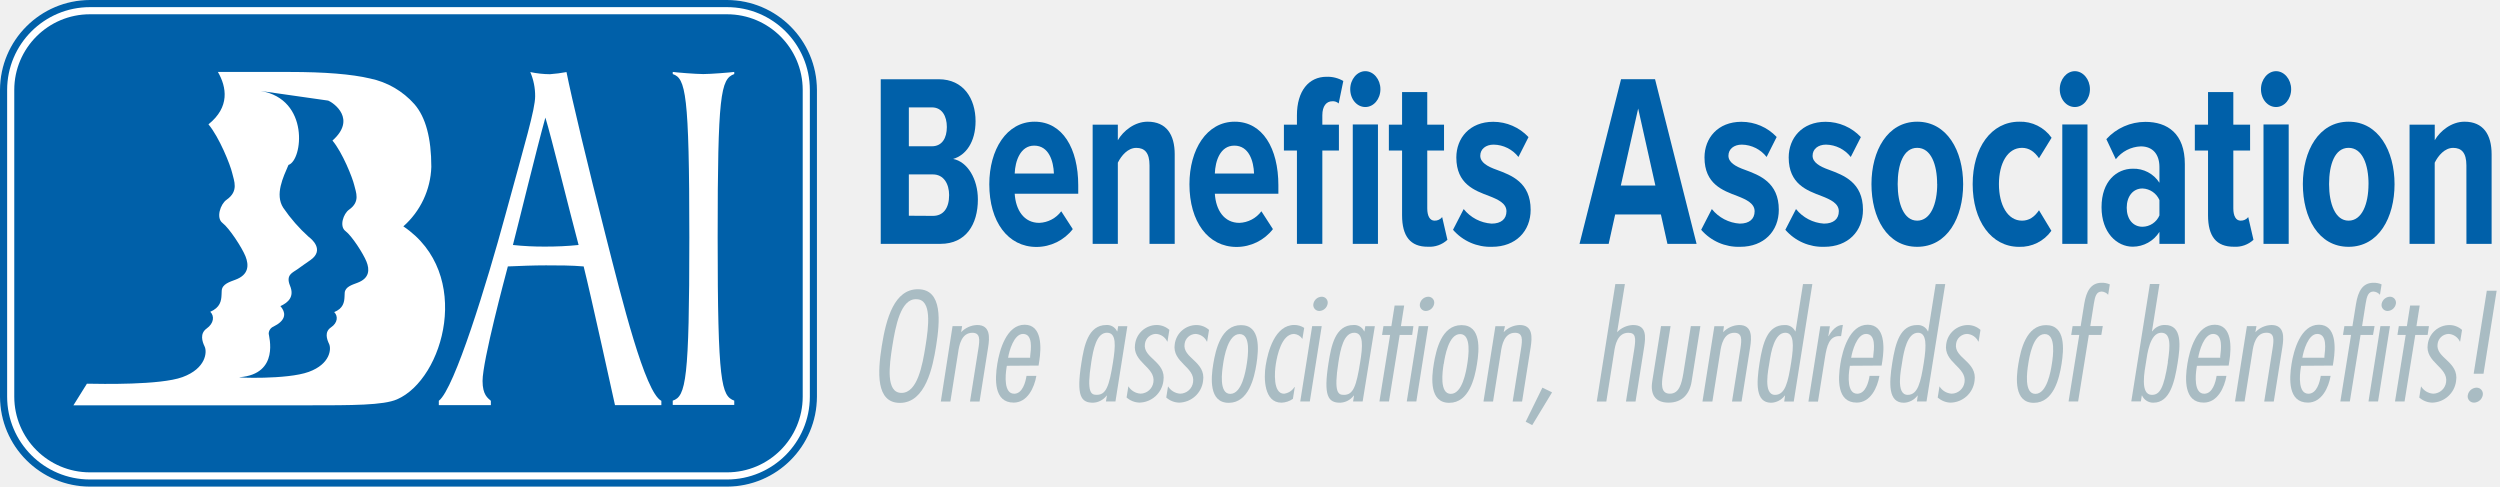
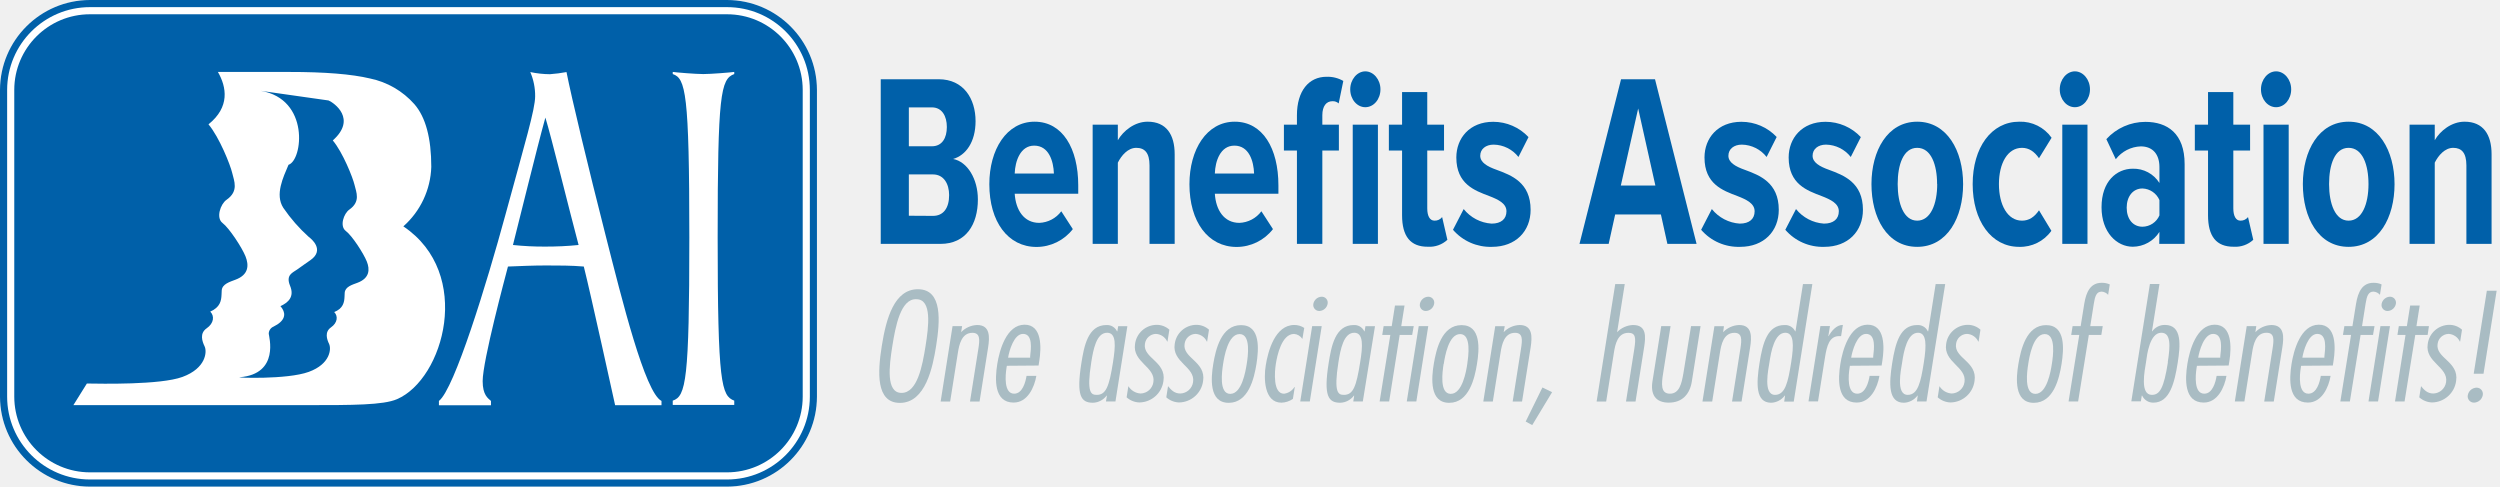
<svg xmlns="http://www.w3.org/2000/svg" viewBox="0 0 700.75 136.38">
-   <rect x="2" y="2" width="225" height="132.38" rx="23.2" ry="23.2" fill="#0060a9" />
-   <path d="M203.79,4A21.22,21.22,0,0,1,225,25.2v86a21.22,21.22,0,0,1-21.2,21.2H25.2A21.22,21.22,0,0,1,4,111.18v-86A21.22,21.22,0,0,1,25.2,4H203.79m0-4H25.2A25.27,25.27,0,0,0,0,25.2v86a25.27,25.27,0,0,0,25.2,25.2H203.79a25.27,25.27,0,0,0,25.2-25.2v-86A25.27,25.27,0,0,0,203.79,0Z" fill="#fff" />
-   <path d="M203.79,2A23.23,23.23,0,0,1,227,25.2v86a23.23,23.23,0,0,1-23.2,23.2H25.2A23.23,23.23,0,0,1,2,111.18v-86A23.23,23.23,0,0,1,25.2,2H203.79m0-2H25.2A25.27,25.27,0,0,0,0,25.2v86a25.27,25.27,0,0,0,25.2,25.2H203.79a25.27,25.27,0,0,0,25.2-25.2v-86A25.27,25.27,0,0,0,203.79,0Z" fill="#0060a9" />
-   <path d="M205.81,20.76v-.6c-1,.15-6.56.6-8.67.6s-7.61-.45-8.57-.6v.6c3.6,1.2,4.65,5.25,4.65,45.77,0,39.92-.95,44.57-4.65,45.77v1.21h17.24V112.3c-3.6-1.35-4.65-4.8-4.65-45.77C201.16,26.61,202,22.11,205.81,20.76Z" fill="#fff" />
-   <path d="M169.79,66.12c-4.87-19.06-9.62-38.87-11-45.92a41.27,41.27,0,0,1-4.65.6,27.6,27.6,0,0,1-5.5-.6A16.84,16.84,0,0,1,150,27c0,3.6-2.75,12.75-8.36,33.31C136.48,79.33,127.38,109,123,112.34v1.21h14.59v-1.21c-.84-.75-2.33-1.65-2.33-5.55,0-5.7,6.35-29.26,7.09-32.11,3.6-.15,7.09-.3,10.68-.3s7.09,0,10.57.3c1.9,7.5,8.78,38.87,8.78,38.87h13v-1.2C180.79,110.09,174.34,84,169.79,66.12Zm-16.92,3a80.48,80.48,0,0,1-9.1-.45c1.38-5.25,6.66-27,9.1-35.71,1.59,5.1,6.66,25.81,9.31,35.71C159,69,155.94,69.12,152.87,69.12Z" fill="#fff" />
-   <path d="M113.06,63.45a23.25,23.25,0,0,0,7.84-16.65q0-12.13-4.73-17.59A22.76,22.76,0,0,0,103.73,22Q96,20.17,81.08,20.17h-20c2.45,4.25,3.4,9.83-2.65,14.68,3.06,3.66,6.14,11.4,6.65,13.63S67,53.56,63.5,56c-1.74,1.22-3,5.09-1.12,6.51s5.47,6.92,6.44,9.36S69.77,77,66,78.4c-1.61.61-3.72,1.22-3.85,3.05-.11,1.47.15,3.47-1.57,4.94a6,6,0,0,1-1.64,1c1.23,1.22,1,3.25-1,4.68s-1.26,3.66-.57,5.09.45,6.11-6.24,8.55c-6.2,2.26-22.79,1.91-26.77,1.84l-3.78,6.06h65.5c12.7,0,21.37,0,25.2-1.67C124.4,106.28,132.76,76.68,113.06,63.45ZM100.15,79.28c-1.47.56-3.4,1.12-3.53,2.79-.1,1.35.13,3.18-1.44,4.53a5.52,5.52,0,0,1-1.5.88c1.12,1.12,1,3-.9,4.28s-1.16,3.35-.53,4.66.41,5.59-5.71,7.82-20.88,1.61-19.35,1.49c11.3-.91,8.15-11.55,8.13-12.18a2.18,2.18,0,0,1,1.32-2c3.29-1.62,3.46-3.47,2.51-5a4.86,4.86,0,0,0-.56-.74c2.17-1,4-2.61,2.71-5.71s.78-3.68,2-4.58,2.84-2,3.73-2.63c4.07-2.86.19-6-.46-6.46a45.4,45.4,0,0,1-7.18-8.2c-2.39-3.73,0-8.57,1.47-12,4-1.29,6-18.43-7.78-20.73L92,28.2c1.56.65,8,5.16,1.19,11.2,2.81,3.35,5.62,10.43,6.1,12.48s1.75,4.65-1.45,6.89c-1.59,1.12-2.79,4.66-1,6s5,6.34,5.89,8.57S103.62,78,100.15,79.28Z" fill="#fff" />
-   <path d="M246.87,22.21H263.1c7,0,10.35,5.47,10.35,11.76,0,5.81-2.71,9.55-6.29,10.58,4,.76,6.94,5.6,6.94,11.35,0,7-3.35,12.45-10.47,12.45H246.87ZM261.22,41c2.82,0,4.18-2.28,4.18-5.4S264,30.1,261.22,30.1h-6.47V41Zm.29,19.51c2.94,0,4.53-2.21,4.53-5.81,0-3.18-1.53-5.81-4.53-5.81h-6.76V60.47Z" fill="#0060a9" />
-   <path d="M290,34.11c7.82,0,12.23,7.47,12.23,17.85v2.35H284.42c.29,4.57,2.59,8.16,6.88,8.16a8.07,8.07,0,0,0,6.17-3.25l3.23,5a12.91,12.91,0,0,1-10.17,5c-8,0-13.23-7.06-13.23-17.57C277.31,41.93,282.13,34.11,290,34.11Zm-5.59,14.53h11c-.12-3.46-1.41-7.82-5.53-7.82C286,40.82,284.54,45.18,284.42,48.64Z" fill="#0060a9" />
-   <path d="M322.21,46.36c0-3.53-1.35-4.91-3.71-4.91s-4.17,2.14-5.17,4.15V68.36h-7.06V34.94h7.06V39.3c1.53-2.63,4.71-5.19,8.35-5.19,5.23,0,7.59,3.6,7.59,9.13V68.36h-7.06Z" fill="#0060a9" />
-   <path d="M346.1,34.11c7.82,0,12.23,7.47,12.23,17.85v2.35H340.52c.29,4.57,2.59,8.16,6.88,8.16a8.07,8.07,0,0,0,6.17-3.25l3.23,5a12.91,12.91,0,0,1-10.17,5c-8,0-13.23-7.06-13.23-17.57C333.4,41.93,338.22,34.11,346.1,34.11Zm-5.59,14.53h11c-.12-3.46-1.41-7.82-5.53-7.82C342,40.82,340.63,45.18,340.52,48.64Z" fill="#0060a9" />
-   <path d="M363.53,42.2h-3.65V34.94h3.65V32.31c0-6.85,3.35-10.79,8.29-10.79a8.74,8.74,0,0,1,4.71,1.18L375.23,29a2.37,2.37,0,0,0-1.76-.62c-1.71,0-2.82,1.38-2.82,3.94v2.63h4.65V42.2h-4.65V68.36h-7.12ZM378.47,25c0-2.77,1.94-5.05,4.23-5.05s4.23,2.28,4.23,5.05-1.88,5-4.23,5S378.47,27.81,378.47,25Zm.71,9.89h7.06V68.36h-7.06Z" fill="#0060a9" />
-   <path d="M393,60.33V42.2h-3.7V34.94H393V25.81h7.06v9.13h4.7V42.2h-4.7V58.39c0,2.14.71,3.46,2.06,3.46a2.62,2.62,0,0,0,2.12-1l1.47,6.37a7.39,7.39,0,0,1-5.47,1.94C395.32,69.19,393,66.21,393,60.33Z" fill="#0060a9" />
-   <path d="M410.27,58.6a10.93,10.93,0,0,0,7.82,4.08c2.71,0,4.17-1.31,4.17-3.46s-2.18-3.25-4.88-4.29c-4-1.52-9.17-3.32-9.17-10.79,0-5.4,3.71-10,10.35-10a13.52,13.52,0,0,1,9.88,4.29L425.62,44a9,9,0,0,0-6.94-3.46c-2.23,0-3.76,1.25-3.76,3.11s1.94,3,4.59,3.94c4.12,1.52,9.53,3.53,9.53,11.21,0,6-4.18,10.38-10.82,10.38a13.84,13.84,0,0,1-10.94-4.77Z" fill="#0060a9" />
-   <path d="M465.55,60.12H452.73l-1.82,8.23h-8.17l11.64-46.15h9.53l11.64,46.15h-8.17ZM454.32,52H464l-4.82-21.58Z" fill="#0060a9" />
-   <path d="M479.83,58.6a10.93,10.93,0,0,0,7.82,4.08c2.71,0,4.17-1.31,4.17-3.46s-2.18-3.25-4.88-4.29c-4-1.52-9.17-3.32-9.17-10.79,0-5.4,3.71-10,10.35-10A13.52,13.52,0,0,1,498,38.4L495.18,44a9,9,0,0,0-6.94-3.46c-2.23,0-3.76,1.25-3.76,3.11s1.94,3,4.59,3.94c4.12,1.52,9.53,3.53,9.53,11.21,0,6-4.18,10.38-10.82,10.38a13.84,13.84,0,0,1-10.94-4.77Z" fill="#0060a9" />
-   <path d="M503.42,58.6a10.93,10.93,0,0,0,7.82,4.08c2.71,0,4.18-1.31,4.18-3.46s-2.18-3.25-4.88-4.29c-4-1.52-9.17-3.32-9.17-10.79,0-5.4,3.71-10,10.35-10a13.52,13.52,0,0,1,9.88,4.29L518.77,44a9,9,0,0,0-6.94-3.46c-2.23,0-3.76,1.25-3.76,3.11s1.94,3,4.59,3.94c4.12,1.52,9.53,3.53,9.53,11.21,0,6-4.18,10.38-10.82,10.38a13.84,13.84,0,0,1-10.94-4.77Z" fill="#0060a9" />
-   <path d="M524.57,51.61c0-9.34,4.47-17.5,12.82-17.5s12.88,8.16,12.88,17.5-4.41,17.57-12.88,17.57S524.57,61,524.57,51.61Zm18.41,0c0-5.47-1.71-10.17-5.59-10.17s-5.47,4.7-5.47,10.17,1.71,10.24,5.47,10.24S543,57.15,543,51.61Z" fill="#0060a9" />
-   <path d="M566,34.11a10.66,10.66,0,0,1,9.06,4.5l-3.53,5.74c-1.29-1.87-2.82-2.91-4.76-2.91-4.06,0-6.47,4.36-6.47,10.17s2.41,10.24,6.47,10.24c1.94,0,3.47-1,4.76-2.91L575,64.69a10.66,10.66,0,0,1-9.06,4.5c-7.82,0-13-7.33-13-17.57S558.15,34.11,566,34.11Z" fill="#0060a9" />
-   <path d="M577.35,25c0-2.77,1.94-5.05,4.23-5.05s4.23,2.28,4.23,5.05-1.88,5-4.23,5S577.35,27.81,577.35,25Zm.71,9.89h7.06V68.36h-7.06Z" fill="#0060a9" />
-   <path d="M605.29,65a8.86,8.86,0,0,1-7.47,4.15c-4.47,0-8.76-3.94-8.76-11.07,0-7.33,4.29-10.79,8.76-10.79a8.53,8.53,0,0,1,7.47,3.94V46.84c0-3.6-1.88-5.81-5.23-5.81a9.3,9.3,0,0,0-7,3.6L590.41,39a14.79,14.79,0,0,1,10.94-4.84c6.17,0,11.06,3.25,11.06,11.83V68.36h-7.12Zm0-8.92a5.4,5.4,0,0,0-4.76-3.25c-2.65,0-4.41,2.21-4.41,5.4s1.76,5.33,4.41,5.33a5.22,5.22,0,0,0,4.76-3.18Z" fill="#0060a9" />
-   <path d="M618.91,60.33V42.2h-3.7V34.94h3.7V25.81H626v9.13h4.7V42.2H626V58.39c0,2.14.71,3.46,2.06,3.46a2.62,2.62,0,0,0,2.12-1l1.47,6.37a7.39,7.39,0,0,1-5.47,1.94C621.2,69.19,618.91,66.21,618.91,60.33Z" fill="#0060a9" />
-   <path d="M633.75,25c0-2.77,1.94-5.05,4.23-5.05s4.23,2.28,4.23,5.05-1.88,5-4.23,5S633.75,27.81,633.75,25Zm.71,9.89h7.06V68.36h-7.06Z" fill="#0060a9" />
-   <path d="M645.49,51.61c0-9.34,4.47-17.5,12.82-17.5s12.88,8.16,12.88,17.5-4.41,17.57-12.88,17.57S645.49,61,645.49,51.61Zm18.41,0c0-5.47-1.71-10.17-5.59-10.17s-5.47,4.7-5.47,10.17,1.71,10.24,5.47,10.24S663.89,57.15,663.89,51.61Z" fill="#0060a9" />
-   <path d="M691.33,46.36c0-3.53-1.35-4.91-3.71-4.91s-4.17,2.14-5.17,4.15V68.36H675.4V34.94h7.06V39.3c1.53-2.63,4.71-5.19,8.35-5.19,5.23,0,7.59,3.6,7.59,9.13V68.36h-7.06Z" fill="#0060a9" />
-   <path d="M262.39,97c-.92,5.8-2.93,15.93-10.14,15.93-6.79,0-6.24-8.69-5.09-15.93,1.25-7.86,3.55-15.93,10.14-15.93C264.3,81.08,263.47,90.18,262.39,97Zm-12.27,0c-.87,5.48-1.87,13.13,2.57,13.13s5.86-7.66,6.73-13.13,1.87-13.13-2.57-13.13C252.44,83.67,251,91.54,250.12,97Z" fill="#a9bcc3" />
-   <path d="M269.41,93.1a6.51,6.51,0,0,1,4.48-2c3.75,0,3.53,3.46,3.07,6.34l-2.39,15.11h-2.68l2.35-14.82c.4-2.51.54-4.45-1.68-4.45-3,0-3.7,3.33-4,5.56l-2.17,13.71h-2.68L267,91.41h2.68Z" fill="#a9bcc3" />
-   <path d="M282.22,102.53l-.1.62c-.33,2.1-.77,7.21,2.15,7.21,2.35,0,3.2-3.29,3.46-5h2.76c-.55,3.21-2.46,7.49-6.37,7.49-5.56,0-5.26-6.59-4.58-10.83.6-3.79,2.56-11,7.66-11,4.94,0,4.7,6.46,4.11,10.17l-.2,1.28Zm6.53-2.26,0-.37c.24-2,.83-6.3-2-6.3-2.55,0-3.88,4.78-4.18,6.67Z" fill="#a9bcc3" />
-   <path d="M312.66,112.53H310l.26-1.65h-.08a4.93,4.93,0,0,1-3.81,2c-3.37,0-4.72-1.89-3.26-11.12.75-4.73,1.85-10.66,7-10.66a3.07,3.07,0,0,1,3,1.77h.08l.23-1.44H316Zm-2.34-19.27c-3,0-3.87,4.69-4.44,8.27-1.38,8.73,0,9.14,1.56,9.14,2.59,0,3.47-2.43,4.52-9.06C312.68,97.05,313,93.27,310.32,93.27Z" fill="#a9bcc3" />
-   <path d="M327.25,95.74h-.08A3.7,3.7,0,0,0,324,93.59a3.18,3.18,0,0,0-3.08,2.8c-.32,2,1.21,3.25,2.68,4.65s2.94,3,2.5,5.76a6.91,6.91,0,0,1-6.72,6.05,5.62,5.62,0,0,1-3.6-1.44l.5-3.13a4.32,4.32,0,0,0,3.42,2.06,3.72,3.72,0,0,0,3.6-3.21c.33-2.1-1.13-3.5-2.62-5s-2.92-3.13-2.52-5.64a6.13,6.13,0,0,1,6.12-5.39,5.26,5.26,0,0,1,3.49,1.36Z" fill="#a9bcc3" />
-   <path d="M338.36,95.74h-.08a3.7,3.7,0,0,0-3.16-2.14,3.18,3.18,0,0,0-3.08,2.8c-.32,2,1.21,3.25,2.68,4.65s2.94,3,2.5,5.76a6.91,6.91,0,0,1-6.72,6.05,5.62,5.62,0,0,1-3.6-1.44l.5-3.13a4.32,4.32,0,0,0,3.42,2.06,3.72,3.72,0,0,0,3.6-3.21c.33-2.1-1.13-3.5-2.62-5s-2.92-3.13-2.52-5.64a6.13,6.13,0,0,1,6.12-5.39,5.26,5.26,0,0,1,3.49,1.36Z" fill="#a9bcc3" />
-   <path d="M352.19,102c-.63,4-2.22,10.91-7.78,10.91s-5-6.92-4.33-10.91,2.21-10.87,7.77-10.87S352.81,98,352.19,102Zm-9.34,0c-.33,2.06-1.25,8.4,2,8.4s4.3-6.34,4.62-8.4,1.24-8.36-2-8.36S343.16,99.93,342.84,102Z" fill="#a9bcc3" />
-   <path d="M365.06,95a3.06,3.06,0,0,0-2.33-1.4c-3.46,0-4.74,6-5.12,8.44-.33,2.1-.86,8.32,2.31,8.32a4.07,4.07,0,0,0,2.93-1.89h.08l-.53,3.33a5.83,5.83,0,0,1-3.22,1.07c-4.86,0-5-6.83-4.4-10.46.63-4,2.62-11.32,8-11.32a5,5,0,0,1,2.79.82Z" fill="#a9bcc3" />
-   <path d="M367.14,112.53h-2.68l3.34-21.12h2.68Zm2.7-25.36a1.68,1.68,0,0,1-1.7-2,2.45,2.45,0,0,1,2.33-2,1.66,1.66,0,0,1,1.66,2A2.45,2.45,0,0,1,369.83,87.17Z" fill="#a9bcc3" />
-   <path d="M381.95,112.53h-2.68l.26-1.65h-.08a4.93,4.93,0,0,1-3.81,2c-3.37,0-4.72-1.89-3.26-11.12.75-4.73,1.85-10.66,7-10.66a3.07,3.07,0,0,1,3,1.77h.08l.23-1.44h2.68ZM379.6,93.27c-3,0-3.87,4.69-4.44,8.27-1.38,8.73,0,9.14,1.56,9.14,2.59,0,3.47-2.43,4.52-9.06C382,97.05,382.24,93.27,379.6,93.27Z" fill="#a9bcc3" />
-   <path d="M395.83,93.88h-3.5l-3,18.65h-2.68l3-18.65h-2.26l.39-2.47H390l.91-5.76h2.68l-.91,5.76h3.5Z" fill="#a9bcc3" />
-   <path d="M397,112.53h-2.68l3.34-21.12h2.68Zm2.7-25.36a1.68,1.68,0,0,1-1.7-2,2.45,2.45,0,0,1,2.33-2,1.66,1.66,0,0,1,1.66,2A2.45,2.45,0,0,1,399.69,87.17Z" fill="#a9bcc3" />
-   <path d="M414,102c-.63,4-2.22,10.91-7.78,10.91s-5-6.92-4.33-10.91,2.21-10.87,7.77-10.87S414.66,98,414,102Zm-9.34,0c-.33,2.06-1.25,8.4,2,8.4s4.3-6.34,4.62-8.4,1.24-8.36-2-8.36S405,99.93,404.69,102Z" fill="#a9bcc3" />
-   <path d="M421.48,93.1a6.51,6.51,0,0,1,4.48-2c3.75,0,3.53,3.46,3.07,6.34l-2.39,15.11H424l2.35-14.82c.4-2.51.54-4.45-1.68-4.45-3,0-3.7,3.33-4,5.56l-2.17,13.71h-2.68l3.34-21.12h2.68Z" fill="#a9bcc3" />
-   <path d="M429.48,119.16l-1.83-.95,4.68-9.55,2.71,1.32Z" fill="#a9bcc3" />
-   <path d="M453.28,93.1a6.51,6.51,0,0,1,4.48-2c3.87,0,3.54,3.38,3.07,6.34l-2.39,15.11h-2.68l2.32-14.66c.52-3.29.36-4.61-1.66-4.61-3,0-3.7,3.33-4,5.56l-2.17,13.71h-2.68l5.21-32.93h2.68Z" fill="#a9bcc3" />
-   <path d="M468.26,91.41l-2.1,13.26c-.46,2.88-.73,5.68,1.9,5.68s3.28-2.8,3.78-5.68l2.1-13.26h2.68l-2.46,15.52c-.56,3.54-2.67,5.93-6.46,5.93s-5.15-2.35-4.58-5.93l2.46-15.52Z" fill="#a9bcc3" />
-   <path d="M483,93.1a6.51,6.51,0,0,1,4.48-2c3.75,0,3.53,3.46,3.07,6.34l-2.39,15.11h-2.68l2.35-14.82c.4-2.51.54-4.45-1.68-4.45-3,0-3.7,3.33-4,5.56l-2.17,13.71H477.2l3.34-21.12h2.68Z" fill="#a9bcc3" />
-   <path d="M500.35,110.89h-.08a4.93,4.93,0,0,1-3.81,2c-4.4,0-4.17-5.35-3.26-11.12s2.26-10.66,7-10.66a3.07,3.07,0,0,1,3,1.77h.08l2.1-13.26H508l-5.21,32.93h-2.68Zm.07-17.62c-3,0-4,5.27-4.44,8.27-.31,2-1.86,9.14,1.56,9.14,2.84,0,3.64-3.5,4.52-9.06C502.83,96.81,502.89,93.27,500.42,93.27Z" fill="#a9bcc3" />
-   <path d="M512.48,94.21h.08c.81-1.48,2.23-3.17,4-3.13l-.5,3.13-.53,0c-2.76,0-3.47,2.68-4,6.05l-1.95,12.31h-2.68l3.34-21.12h2.68Z" fill="#a9bcc3" />
-   <path d="M518.53,102.53l-.1.62c-.33,2.1-.77,7.21,2.15,7.21,2.35,0,3.2-3.29,3.46-5h2.76c-.55,3.21-2.46,7.49-6.37,7.49-5.56,0-5.26-6.59-4.58-10.83.6-3.79,2.56-11,7.66-11,4.94,0,4.7,6.46,4.11,10.17l-.2,1.28Zm6.53-2.26,0-.37c.24-2,.83-6.3-2-6.3-2.55,0-3.88,4.78-4.18,6.67Z" fill="#a9bcc3" />
-   <path d="M537.54,110.89h-.08a4.93,4.93,0,0,1-3.81,2c-4.4,0-4.17-5.35-3.26-11.12s2.26-10.66,7-10.66a3.07,3.07,0,0,1,3,1.77h.08l2.1-13.26h2.68L540,112.53h-2.68Zm.07-17.62c-3,0-4,5.27-4.44,8.27-.31,2-1.86,9.14,1.56,9.14,2.84,0,3.64-3.5,4.52-9.06C540,96.81,540.08,93.27,537.61,93.27Z" fill="#a9bcc3" />
-   <path d="M554.6,95.74h-.08a3.7,3.7,0,0,0-3.16-2.14,3.18,3.18,0,0,0-3.08,2.8c-.32,2,1.21,3.25,2.68,4.65s2.94,3,2.5,5.76a6.91,6.91,0,0,1-6.72,6.05,5.62,5.62,0,0,1-3.6-1.44l.5-3.13a4.32,4.32,0,0,0,3.42,2.06,3.72,3.72,0,0,0,3.6-3.21c.33-2.1-1.13-3.5-2.62-5s-2.92-3.13-2.52-5.64a6.13,6.13,0,0,1,6.12-5.39,5.26,5.26,0,0,1,3.49,1.36Z" fill="#a9bcc3" />
-   <path d="M577.86,102c-.63,4-2.22,10.91-7.78,10.91s-5-6.92-4.33-10.91,2.21-10.87,7.77-10.87S578.49,98,577.86,102Zm-9.34,0c-.33,2.06-1.25,8.4,2,8.4s4.3-6.34,4.62-8.4,1.24-8.36-2-8.36S568.83,99.93,568.52,102Z" fill="#a9bcc3" />
-   <path d="M589,93.88h-3.5l-3,18.65h-2.68l3-18.65h-2.26l.39-2.47h2.26l1-6.22c.57-3.58,1.88-5.93,4.89-5.93a5.32,5.32,0,0,1,2.28.45l-.46,2.92a2.63,2.63,0,0,0-1.79-.91c-1.48,0-1.89,1.28-2.22,3.38l-1,6.3h3.5Z" fill="#a9bcc3" />
-   <path d="M602.62,79.6h2.68l-2.1,13.26h.08a4.28,4.28,0,0,1,3.57-1.77c4.9,0,4.3,5.89,3.54,10.66-.85,5.35-2.17,11.12-6.78,11.12a3.4,3.4,0,0,1-3.19-2h-.08l-.26,1.65h-2.68Zm5,21.94c.76-4.82.86-8.27-1.82-8.27-3.25,0-3.95,6.22-4.25,8.11-.41,2.59-1.8,9.3,1.62,9.3C605.4,110.68,606.52,108.79,607.67,101.54Z" fill="#a9bcc3" />
-   <path d="M615.8,102.53l-.1.62c-.33,2.1-.77,7.21,2.15,7.21,2.35,0,3.2-3.29,3.46-5h2.76c-.55,3.21-2.46,7.49-6.37,7.49-5.56,0-5.26-6.59-4.58-10.83.6-3.79,2.56-11,7.66-11,4.94,0,4.7,6.46,4.11,10.17l-.2,1.28Zm6.53-2.26,0-.37c.24-2,.83-6.3-2-6.3-2.55,0-3.88,4.78-4.18,6.67Z" fill="#a9bcc3" />
-   <path d="M632.18,93.1a6.51,6.51,0,0,1,4.48-2c3.75,0,3.53,3.46,3.07,6.34l-2.39,15.11h-2.68L637,97.71c.4-2.51.54-4.45-1.68-4.45-3,0-3.7,3.33-4,5.56l-2.17,13.71h-2.68l3.34-21.12h2.68Z" fill="#a9bcc3" />
-   <path d="M645,102.53l-.1.62c-.33,2.1-.77,7.21,2.15,7.21,2.35,0,3.2-3.29,3.46-5h2.76c-.55,3.21-2.46,7.49-6.37,7.49-5.56,0-5.26-6.59-4.58-10.83.6-3.79,2.56-11,7.66-11,4.94,0,4.7,6.46,4.11,10.17l-.2,1.28Zm6.53-2.26,0-.37c.24-2,.83-6.3-2-6.3-2.55,0-3.88,4.78-4.18,6.67Z" fill="#a9bcc3" />
-   <path d="M665.16,93.88h-3.5l-3,18.65H656l3-18.65h-2.26l.39-2.47h2.26l1-6.22c.57-3.58,1.88-5.93,4.89-5.93a5.32,5.32,0,0,1,2.28.45l-.46,2.92a2.63,2.63,0,0,0-1.79-.91c-1.48,0-1.89,1.28-2.22,3.38l-1,6.3h3.5Z" fill="#a9bcc3" />
-   <path d="M666.57,112.53h-2.68l3.34-21.12h2.68Zm2.7-25.36a1.68,1.68,0,0,1-1.7-2,2.45,2.45,0,0,1,2.33-2,1.66,1.66,0,0,1,1.66,2A2.45,2.45,0,0,1,669.27,87.17Z" fill="#a9bcc3" />
-   <path d="M680.47,93.88H677l-3,18.65h-2.68l3-18.65H672l.39-2.47h2.26l.91-5.76h2.68l-.91,5.76h3.5Z" fill="#a9bcc3" />
-   <path d="M689.58,95.74h-.08a3.7,3.7,0,0,0-3.16-2.14,3.18,3.18,0,0,0-3.08,2.8c-.32,2,1.21,3.25,2.68,4.65s2.94,3,2.5,5.76a6.91,6.91,0,0,1-6.72,6.05,5.62,5.62,0,0,1-3.6-1.44l.5-3.13a4.32,4.32,0,0,0,3.42,2.06,3.72,3.72,0,0,0,3.6-3.21c.33-2.1-1.13-3.5-2.62-5s-2.92-3.13-2.52-5.64a6.13,6.13,0,0,1,6.12-5.39,5.26,5.26,0,0,1,3.49,1.36Z" fill="#a9bcc3" />
-   <path d="M695.92,110.76a2.57,2.57,0,0,1-2.43,2.1,1.75,1.75,0,0,1-1.77-2.1,2.57,2.57,0,0,1,2.43-2.1A1.75,1.75,0,0,1,695.92,110.76Zm1.13-29.27h2.76l-3.68,23.26h-2.76Z" fill="#a9bcc3" />
+   <rect x="2" y="2" width="225" height="132.37" rx="23.2" ry="23.2" fill="#0060a9" />
+   <path d="M203.79,4A21.22,21.22,0,0,1,225,25.2v86a21.23,21.23,0,0,1-21.2,21.2H25.2A21.23,21.23,0,0,1,4,111.18v-86A21.22,21.22,0,0,1,25.2,4H203.79m0-4H25.2A25.27,25.27,0,0,0,0,25.2v86a25.28,25.28,0,0,0,25.2,25.2H203.79a25.28,25.28,0,0,0,25.2-25.2v-86A25.27,25.27,0,0,0,203.79,0Z" fill="#fff" />
+   <path d="M203.79,2A23.22,23.22,0,0,1,227,25.2v86a23.22,23.22,0,0,1-23.2,23.2H25.2A23.23,23.23,0,0,1,2,111.18v-86A23.23,23.23,0,0,1,25.2,2H203.79m0-2H25.2A25.27,25.27,0,0,0,0,25.2v86a25.28,25.28,0,0,0,25.2,25.2H203.79a25.28,25.28,0,0,0,25.2-25.2v-86A25.27,25.27,0,0,0,203.79,0Z" fill="#0060a9" />
+   <path d="M205.81,20.76v-.6c-.95.15-6.55.6-8.67.6s-7.61-.45-8.57-.6v.6c3.6,1.2,4.65,5.25,4.65,45.77,0,39.92-.94,44.57-4.65,45.77v1.21h17.24V112.3c-3.59-1.35-4.65-4.8-4.65-45.77C201.16,26.61,202,22.11,205.81,20.76Z" fill="#fff" />
+   <path d="M169.79,66.12c-4.86-19.06-9.62-38.86-11-45.92a41.41,41.41,0,0,1-4.65.6,27.64,27.64,0,0,1-5.5-.6A16.76,16.76,0,0,1,150,27c0,3.6-2.75,12.75-8.36,33.31-5.18,19.06-14.28,48.77-18.61,52.07v1.21h14.59v-1.21c-.84-.75-2.33-1.65-2.33-5.55,0-5.7,6.35-29.26,7.09-32.12,3.6-.14,7.09-.3,10.68-.3s7.09,0,10.58.3c1.9,7.51,8.78,38.87,8.78,38.87h13v-1.2C180.79,110.09,174.34,84,169.79,66.12Zm-16.92,3a80.49,80.49,0,0,1-9.09-.45c1.37-5.25,6.66-27,9.09-35.71,1.59,5.1,6.67,25.81,9.31,35.71C159,69,155.94,69.12,152.87,69.12Z" fill="#fff" />
+   <path d="M113.06,63.45a23.25,23.25,0,0,0,7.83-16.65q0-12.13-4.73-17.59A22.74,22.74,0,0,0,103.73,22Q96,20.16,81.08,20.17h-20c2.45,4.25,3.4,9.83-2.64,14.68,3.06,3.66,6.13,11.39,6.65,13.63S67,53.56,63.5,56c-1.74,1.22-3,5.09-1.12,6.51s5.47,6.92,6.44,9.36S69.77,77,66,78.4c-1.61.61-3.72,1.22-3.85,3-.11,1.47.14,3.47-1.58,4.94a5.86,5.86,0,0,1-1.64,1c1.23,1.22,1.05,3.26-1,4.68s-1.26,3.66-.57,5.09.45,6.1-6.24,8.55c-6.2,2.26-22.79,1.9-26.77,1.84l-3.78,6.06h65.5c12.7,0,21.36,0,25.2-1.67C124.4,106.28,132.76,76.68,113.06,63.45ZM100.15,79.28c-1.48.55-3.41,1.11-3.53,2.79-.1,1.35.13,3.18-1.44,4.53a5.7,5.7,0,0,1-1.5.87c1.12,1.12.95,3-.9,4.29s-1.16,3.35-.53,4.66.41,5.59-5.71,7.82-20.88,1.62-19.35,1.5c11.3-.92,8.16-11.56,8.14-12.18a2.17,2.17,0,0,1,1.32-2c3.29-1.61,3.45-3.47,2.51-5a5,5,0,0,0-.56-.74c2.17-1,4-2.61,2.71-5.71s.78-3.68,2-4.58,2.85-2,3.73-2.63c4.07-2.86.19-6-.46-6.46a45.61,45.61,0,0,1-7.18-8.2c-2.38-3.72,0-8.57,1.47-12.05,4-1.29,6-18.43-7.78-20.73l19,2.7c1.56.66,8,5.17,1.19,11.2,2.81,3.35,5.62,10.43,6.1,12.48s1.75,4.65-1.45,6.9c-1.59,1.11-2.79,4.66-1,6s5,6.34,5.89,8.57S103.62,78,100.15,79.28Z" fill="#fff" />
+   <path d="M246.87,22.21H263.1c7,0,10.35,5.47,10.35,11.76,0,5.81-2.7,9.55-6.29,10.59,4,.76,6.94,5.6,6.94,11.34,0,7-3.35,12.46-10.47,12.46H246.87ZM261.22,41c2.82,0,4.18-2.28,4.18-5.4S264,30.1,261.22,30.1h-6.47V41Zm.3,19.51c2.94,0,4.52-2.22,4.52-5.81,0-3.19-1.52-5.81-4.52-5.81h-6.77V60.47Z" fill="#0060a9" />
+   <path d="M290,34.11c7.82,0,12.23,7.47,12.23,17.85v2.35H284.42c.3,4.57,2.59,8.16,6.88,8.16a8.06,8.06,0,0,0,6.18-3.25l3.23,5a12.89,12.89,0,0,1-10.17,5c-8,0-13.23-7.06-13.23-17.58C277.31,41.93,282.13,34.11,290,34.11Zm-5.59,14.53h11c-.12-3.46-1.41-7.82-5.53-7.82C286,40.82,284.54,45.18,284.42,48.64Z" fill="#0060a9" />
+   <path d="M322.21,46.36c0-3.53-1.35-4.92-3.71-4.92s-4.17,2.15-5.17,4.15V68.36h-7.06V34.94h7.06V39.3c1.53-2.63,4.7-5.19,8.35-5.19,5.23,0,7.58,3.6,7.58,9.13V68.36h-7.05Z" fill="#0060a9" />
+   <path d="M346.1,34.11c7.83,0,12.24,7.47,12.24,17.85v2.35H340.52c.29,4.57,2.58,8.16,6.88,8.16a8.06,8.06,0,0,0,6.17-3.25l3.24,5a12.9,12.9,0,0,1-10.18,5c-8,0-13.23-7.06-13.23-17.58C333.4,41.93,338.22,34.11,346.1,34.11Zm-5.58,14.53h11c-.11-3.46-1.41-7.82-5.52-7.82C342.05,40.82,340.63,45.18,340.52,48.64Z" fill="#0060a9" />
+   <path d="M363.53,42.2h-3.65V34.94h3.65V32.31c0-6.85,3.35-10.79,8.29-10.79a8.78,8.78,0,0,1,4.71,1.17l-1.3,6.3a2.39,2.39,0,0,0-1.76-.62c-1.71,0-2.82,1.38-2.82,3.94v2.63h4.64V42.2h-4.64V68.36h-7.12Zm14.94-17.15c0-2.77,1.94-5.05,4.23-5.05s4.24,2.28,4.24,5.05-1.89,5-4.24,5S378.47,27.81,378.47,25.05Zm.7,9.89h7.06V68.36h-7.06Z" fill="#0060a9" />
+   <path d="M393,60.33V42.2h-3.7V34.94H393V25.81h7.06v9.13h4.7V42.2h-4.7V58.39c0,2.15.7,3.46,2.05,3.46a2.59,2.59,0,0,0,2.12-1l1.47,6.37a7.37,7.37,0,0,1-5.47,1.94C395.32,69.19,393,66.21,393,60.33Z" fill="#0060a9" />
+   <path d="M410.27,58.6a10.93,10.93,0,0,0,7.82,4.08c2.7,0,4.17-1.31,4.17-3.46s-2.17-3.25-4.88-4.29c-4-1.52-9.17-3.32-9.17-10.79,0-5.39,3.7-10,10.35-10a13.52,13.52,0,0,1,9.88,4.29L425.62,44a9,9,0,0,0-6.94-3.46c-2.24,0-3.77,1.25-3.77,3.12s1.94,3,4.59,3.94c4.12,1.52,9.53,3.53,9.53,11.21,0,6-4.18,10.38-10.82,10.38a13.83,13.83,0,0,1-10.94-4.78Z" fill="#0060a9" />
+   <path d="M465.55,60.12H452.73l-1.82,8.24h-8.18l11.65-46.15h9.52l11.65,46.15h-8.18ZM454.32,52H464l-4.82-21.59Z" fill="#0060a9" />
+   <path d="M479.83,58.6a10.93,10.93,0,0,0,7.82,4.08c2.7,0,4.17-1.31,4.17-3.46s-2.17-3.25-4.88-4.29c-4-1.52-9.17-3.32-9.17-10.79,0-5.39,3.7-10,10.35-10A13.52,13.52,0,0,1,498,38.4L495.18,44a9,9,0,0,0-6.94-3.46c-2.24,0-3.77,1.25-3.77,3.12s1.94,3,4.59,3.94c4.12,1.52,9.53,3.53,9.53,11.21,0,6-4.18,10.38-10.82,10.38a13.83,13.83,0,0,1-10.94-4.78Z" fill="#0060a9" />
+   <path d="M503.42,58.6a11,11,0,0,0,7.82,4.08c2.71,0,4.18-1.31,4.18-3.46s-2.18-3.25-4.88-4.29c-4-1.52-9.18-3.32-9.18-10.79,0-5.39,3.71-10,10.35-10a13.52,13.52,0,0,1,9.88,4.29L518.77,44a9,9,0,0,0-6.94-3.46c-2.23,0-3.76,1.25-3.76,3.12s1.94,3,4.59,3.94c4.11,1.52,9.52,3.53,9.52,11.21,0,6-4.17,10.38-10.82,10.38a13.83,13.83,0,0,1-10.94-4.78Z" fill="#0060a9" />
+   <path d="M524.57,51.61c0-9.34,4.47-17.5,12.82-17.5s12.87,8.16,12.87,17.5-4.41,17.58-12.87,17.58S524.57,61,524.57,51.61Zm18.4,0c0-5.46-1.7-10.17-5.58-10.17s-5.47,4.71-5.47,10.17,1.7,10.24,5.47,10.24S543,57.15,543,51.61Z" fill="#0060a9" />
+   <path d="M566,34.11a10.65,10.65,0,0,1,9.06,4.5l-3.53,5.74c-1.29-1.87-2.82-2.91-4.76-2.91-4.06,0-6.47,4.36-6.47,10.17s2.41,10.24,6.47,10.24c1.94,0,3.47-1,4.76-2.9L575,64.69a10.68,10.68,0,0,1-9.06,4.5c-7.82,0-13-7.34-13-17.58S558.15,34.11,566,34.11Z" fill="#0060a9" />
+   <path d="M577.35,25.05c0-2.77,1.94-5.05,4.24-5.05s4.23,2.28,4.23,5.05-1.88,5-4.23,5S577.35,27.81,577.35,25.05Zm.71,9.89h7.06V68.36h-7.06Z" fill="#0060a9" />
+   <path d="M605.29,65a8.88,8.88,0,0,1-7.47,4.16c-4.47,0-8.76-4-8.76-11.07,0-7.34,4.29-10.8,8.76-10.8a8.54,8.54,0,0,1,7.47,4V46.84c0-3.6-1.88-5.81-5.24-5.81a9.25,9.25,0,0,0-7,3.6L590.41,39a14.78,14.78,0,0,1,10.94-4.84c6.17,0,11,3.25,11,11.83V68.36h-7.11Zm0-8.92a5.39,5.39,0,0,0-4.76-3.25c-2.65,0-4.42,2.21-4.42,5.39s1.77,5.33,4.42,5.33a5.22,5.22,0,0,0,4.76-3.18Z" fill="#0060a9" />
+   <path d="M618.91,60.33V42.2h-3.7V34.94h3.7V25.81H626v9.13h4.7V42.2H626V58.39c0,2.15.7,3.46,2,3.46a2.59,2.59,0,0,0,2.12-1l1.47,6.37a7.37,7.37,0,0,1-5.47,1.94C621.2,69.19,618.91,66.21,618.91,60.33Z" fill="#0060a9" />
+   <path d="M633.75,25.05c0-2.77,1.94-5.05,4.24-5.05s4.23,2.28,4.23,5.05-1.88,5-4.23,5S633.75,27.81,633.75,25.05Zm.71,9.89h7.06V68.36h-7.06Z" fill="#0060a9" />
+   <path d="M645.49,51.61c0-9.34,4.47-17.5,12.82-17.5s12.88,8.16,12.88,17.5-4.41,17.58-12.88,17.58S645.49,61,645.49,51.61Zm18.4,0c0-5.46-1.7-10.17-5.58-10.17s-5.47,4.71-5.47,10.17,1.7,10.24,5.47,10.24S663.89,57.15,663.89,51.61Z" fill="#0060a9" />
+   <path d="M691.33,46.36c0-3.53-1.35-4.92-3.7-4.92s-4.17,2.15-5.17,4.15V68.36H675.4V34.94h7.06V39.3c1.52-2.63,4.7-5.19,8.35-5.19,5.23,0,7.58,3.6,7.58,9.13V68.36h-7.06Z" fill="#0060a9" />
+   <path d="M262.39,97c-.92,5.81-2.93,15.93-10.14,15.93-6.79,0-6.24-8.68-5.09-15.93,1.24-7.86,3.55-15.93,10.14-15.93C264.3,81.08,263.47,90.18,262.39,97Zm-12.27,0c-.86,5.48-1.87,13.13,2.58,13.13s5.86-7.65,6.73-13.13,1.87-13.13-2.58-13.13C252.44,83.67,251,91.54,250.12,97Z" fill="#a9bcc3" />
+   <path d="M269.41,93.1a6.54,6.54,0,0,1,4.48-2c3.74,0,3.52,3.46,3.07,6.34l-2.39,15.11h-2.68l2.35-14.82c.39-2.51.54-4.44-1.69-4.44-3,0-3.7,3.33-4.05,5.55l-2.17,13.71h-2.67L267,91.41h2.68Z" fill="#a9bcc3" />
+   <path d="M282.22,102.53l-.1.62c-.33,2.1-.77,7.2,2.15,7.2,2.35,0,3.2-3.29,3.47-5h2.75c-.55,3.21-2.46,7.49-6.37,7.49-5.56,0-5.26-6.59-4.58-10.83.6-3.78,2.55-11,7.66-11,4.94,0,4.7,6.47,4.11,10.17l-.2,1.28Zm6.53-2.27,0-.37c.23-2,.83-6.3-2-6.3-2.55,0-3.89,4.78-4.18,6.67Z" fill="#a9bcc3" />
+   <path d="M312.66,112.53H310l.27-1.64h-.09a4.93,4.93,0,0,1-3.81,2c-3.37,0-4.72-1.89-3.26-11.11.75-4.74,1.85-10.67,7-10.67a3.08,3.08,0,0,1,3,1.77h.08l.23-1.44H316Zm-2.34-19.26c-3,0-3.87,4.69-4.44,8.27-1.38,8.73,0,9.14,1.56,9.14,2.59,0,3.47-2.43,4.52-9.06C312.68,97.05,313,93.27,310.32,93.27Z" fill="#a9bcc3" />
+   <path d="M327.25,95.74h-.08A3.69,3.69,0,0,0,324,93.59a3.19,3.19,0,0,0-3.08,2.8c-.31,2,1.22,3.26,2.68,4.66s2.95,3,2.51,5.76a6.91,6.91,0,0,1-6.72,6,5.63,5.63,0,0,1-3.6-1.44l.49-3.13a4.33,4.33,0,0,0,3.42,2.06,3.71,3.71,0,0,0,3.6-3.21c.33-2.1-1.14-3.5-2.62-5s-2.92-3.13-2.53-5.64a6.15,6.15,0,0,1,6.13-5.4,5.29,5.29,0,0,1,3.49,1.36Z" fill="#a9bcc3" />
+   <path d="M338.36,95.74h-.08a3.7,3.7,0,0,0-3.16-2.15,3.18,3.18,0,0,0-3.08,2.8c-.32,2,1.22,3.26,2.68,4.66s2.94,3,2.51,5.76a6.92,6.92,0,0,1-6.72,6,5.61,5.61,0,0,1-3.6-1.44l.49-3.13c.86,1.07,1.81,2.06,3.42,2.06a3.72,3.72,0,0,0,3.6-3.21c.33-2.1-1.14-3.5-2.63-5s-2.92-3.13-2.52-5.64a6.14,6.14,0,0,1,6.12-5.4,5.27,5.27,0,0,1,3.49,1.36Z" fill="#a9bcc3" />
+   <path d="M352.19,102c-.64,4-2.22,10.91-7.78,10.91s-5-6.91-4.33-10.91,2.22-10.87,7.78-10.87S352.81,98,352.19,102Zm-9.35,0c-.32,2.06-1.25,8.4,2,8.4s4.29-6.34,4.62-8.4,1.24-8.36-2-8.36S343.16,99.93,342.84,102Z" fill="#a9bcc3" />
+   <path d="M365.06,95a3.07,3.07,0,0,0-2.33-1.4c-3.46,0-4.74,6-5.12,8.44-.33,2.1-.86,8.32,2.31,8.32a4.09,4.09,0,0,0,2.93-1.89h.08l-.53,3.33a5.79,5.79,0,0,1-3.21,1.07c-4.86,0-5-6.83-4.4-10.45.63-4,2.62-11.33,8-11.33a5,5,0,0,1,2.79.83Z" fill="#a9bcc3" />
+   <path d="M367.14,112.53h-2.68l3.34-21.12h2.68Zm2.69-25.36a1.68,1.68,0,0,1-1.7-2,2.45,2.45,0,0,1,2.33-2,1.66,1.66,0,0,1,1.67,2A2.45,2.45,0,0,1,369.83,87.17Z" fill="#a9bcc3" />
+   <path d="M382,112.53h-2.68l.26-1.64h-.08a4.93,4.93,0,0,1-3.81,2c-3.38,0-4.73-1.89-3.27-11.11.75-4.74,1.85-10.67,7-10.67a3.07,3.07,0,0,1,3,1.77h.08l.23-1.44h2.68ZM379.6,93.27c-3,0-3.87,4.69-4.44,8.27-1.38,8.73,0,9.14,1.56,9.14,2.6,0,3.47-2.43,4.52-9.06C382,97.05,382.24,93.27,379.6,93.27Z" fill="#a9bcc3" />
+   <path d="M395.83,93.88h-3.5l-2.95,18.65h-2.67l3-18.65h-2.27l.39-2.47h2.27l.91-5.76h2.68l-.92,5.76h3.5Z" fill="#a9bcc3" />
+   <path d="M397,112.53h-2.68l3.35-21.12h2.67Zm2.7-25.36a1.67,1.67,0,0,1-1.7-2,2.45,2.45,0,0,1,2.33-2,1.66,1.66,0,0,1,1.66,2A2.44,2.44,0,0,1,399.69,87.17Z" fill="#a9bcc3" />
+   <path d="M414,102c-.64,4-2.22,10.91-7.78,10.91s-5-6.91-4.33-10.91,2.22-10.87,7.78-10.87S414.66,98,414,102Zm-9.35,0c-.32,2.06-1.25,8.4,2,8.4S411,104,411.28,102s1.24-8.36-2-8.36S405,99.93,404.69,102Z" fill="#a9bcc3" />
+   <path d="M421.48,93.1a6.51,6.51,0,0,1,4.47-2c3.75,0,3.53,3.46,3.08,6.34l-2.4,15.11H424l2.34-14.82c.4-2.51.54-4.44-1.68-4.44-3.05,0-3.7,3.33-4.05,5.55l-2.17,13.71h-2.67l3.34-21.12h2.67Z" fill="#a9bcc3" />
+   <path d="M429.48,119.16l-1.83-1,4.69-9.55,2.71,1.32Z" fill="#a9bcc3" />
+   <path d="M453.28,93.1a6.54,6.54,0,0,1,4.48-2c3.87,0,3.54,3.38,3.07,6.34l-2.39,15.11h-2.67l2.31-14.65c.53-3.3.36-4.61-1.65-4.61-3.05,0-3.7,3.33-4.05,5.55l-2.17,13.71h-2.68l5.22-32.93h2.67Z" fill="#a9bcc3" />
+   <path d="M468.26,91.41l-2.09,13.26c-.46,2.88-.74,5.68,1.9,5.68s3.28-2.8,3.78-5.68L474,91.41h2.67l-2.45,15.52c-.56,3.54-2.67,5.93-6.46,5.93s-5.14-2.35-4.58-5.93l2.46-15.52Z" fill="#a9bcc3" />
+   <path d="M483,93.1a6.56,6.56,0,0,1,4.48-2c3.75,0,3.53,3.46,3.07,6.34l-2.39,15.11h-2.67l2.34-14.82c.4-2.51.54-4.44-1.68-4.44-3.05,0-3.7,3.33-4.05,5.55l-2.17,13.71H477.2l3.35-21.12h2.67Z" fill="#a9bcc3" />
+   <path d="M500.35,110.89h-.08a4.93,4.93,0,0,1-3.81,2c-4.41,0-4.18-5.35-3.27-11.11s2.27-10.67,7-10.67a3.07,3.07,0,0,1,3,1.77h.08l2.1-13.25H508l-5.21,32.93h-2.68Zm.07-17.62c-3,0-4,5.27-4.44,8.27-.31,2-1.86,9.14,1.56,9.14,2.84,0,3.64-3.5,4.52-9.06C502.83,96.81,502.89,93.27,500.42,93.27Z" fill="#a9bcc3" />
+   <path d="M512.48,94.21h.08c.82-1.48,2.24-3.17,4-3.13l-.5,3.13-.52,0c-2.76,0-3.47,2.68-4,6l-1.95,12.31h-2.67l3.34-21.12h2.68Z" fill="#a9bcc3" />
+   <path d="M518.53,102.53l-.1.62c-.33,2.1-.77,7.2,2.15,7.2,2.35,0,3.2-3.29,3.47-5h2.76c-.55,3.21-2.47,7.49-6.38,7.49-5.55,0-5.25-6.59-4.58-10.83.6-3.78,2.55-11,7.66-11,4.94,0,4.7,6.47,4.11,10.17l-.2,1.28Zm6.53-2.27,0-.37c.24-2,.83-6.3-2-6.3-2.55,0-3.88,4.78-4.18,6.67Z" fill="#a9bcc3" />
+   <path d="M537.54,110.89h-.08a4.93,4.93,0,0,1-3.81,2c-4.41,0-4.18-5.35-3.27-11.11s2.27-10.67,7-10.67a3.07,3.07,0,0,1,3,1.77h.09l2.09-13.25h2.68L540,112.53h-2.68Zm.07-17.62c-3,0-4,5.27-4.43,8.27-.32,2-1.86,9.14,1.55,9.14,2.85,0,3.65-3.5,4.52-9.06C540,96.81,540.08,93.27,537.61,93.27Z" fill="#a9bcc3" />
+   <path d="M554.6,95.74h-.09a3.68,3.68,0,0,0-3.16-2.15,3.17,3.17,0,0,0-3.07,2.8c-.32,2,1.21,3.26,2.68,4.66s2.94,3,2.5,5.76a6.9,6.9,0,0,1-6.72,6,5.63,5.63,0,0,1-3.6-1.44l.49-3.13a4.33,4.33,0,0,0,3.42,2.06,3.71,3.71,0,0,0,3.6-3.21c.33-2.1-1.13-3.5-2.62-5s-2.92-3.13-2.53-5.64a6.15,6.15,0,0,1,6.13-5.4,5.27,5.27,0,0,1,3.49,1.36Z" fill="#a9bcc3" />
+   <path d="M577.86,102c-.63,4-2.22,10.91-7.78,10.91s-5-6.91-4.32-10.91,2.21-10.87,7.77-10.87S578.49,98,577.86,102Zm-9.34,0c-.33,2.06-1.25,8.4,2,8.4s4.3-6.34,4.62-8.4,1.24-8.36-2-8.36S568.83,99.93,568.52,102Z" fill="#a9bcc3" />
+   <path d="M589,93.88h-3.5l-3,18.65h-2.68l3-18.65h-2.26l.39-2.47h2.26l1-6.21c.56-3.58,1.88-5.93,4.89-5.93a5.3,5.3,0,0,1,2.27.45l-.46,2.92a2.63,2.63,0,0,0-1.79-.9c-1.48,0-1.89,1.27-2.22,3.37l-1,6.3h3.5Z" fill="#a9bcc3" />
+   <path d="M602.62,79.6h2.68l-2.1,13.25h.08a4.29,4.29,0,0,1,3.58-1.77c4.89,0,4.29,5.89,3.54,10.67-.85,5.35-2.17,11.11-6.79,11.11a3.39,3.39,0,0,1-3.18-2h-.08l-.27,1.64h-2.67Zm5,21.94c.76-4.82.86-8.27-1.82-8.27-3.25,0-4,6.21-4.25,8.11-.41,2.59-1.8,9.3,1.62,9.3C605.4,110.68,606.52,108.79,607.67,101.54Z" fill="#a9bcc3" />
+   <path d="M615.8,102.53l-.1.62c-.33,2.1-.77,7.2,2.16,7.2,2.34,0,3.19-3.29,3.46-5h2.76c-.55,3.21-2.46,7.49-6.37,7.49-5.56,0-5.26-6.59-4.59-10.83.6-3.78,2.56-11,7.66-11,4.94,0,4.7,6.47,4.12,10.17l-.21,1.28Zm6.54-2.27v-.37c.24-2,.84-6.3-2-6.3-2.56,0-3.89,4.78-4.19,6.67Z" fill="#a9bcc3" />
+   <path d="M632.18,93.1a6.54,6.54,0,0,1,4.48-2c3.74,0,3.53,3.46,3.07,6.34l-2.39,15.11h-2.68L637,97.71c.4-2.51.54-4.44-1.68-4.44-3.05,0-3.7,3.33-4.05,5.55l-2.17,13.71h-2.68l3.34-21.12h2.68Z" fill="#a9bcc3" />
+   <path d="M645,102.53l-.1.62c-.33,2.1-.77,7.2,2.15,7.2,2.35,0,3.2-3.29,3.47-5h2.75c-.54,3.21-2.46,7.49-6.37,7.49-5.56,0-5.25-6.59-4.58-10.83.6-3.78,2.55-11,7.66-11,4.94,0,4.7,6.47,4.11,10.17l-.2,1.28Zm6.53-2.27,0-.37c.23-2,.83-6.3-2-6.3-2.55,0-3.88,4.78-4.18,6.67Z" fill="#a9bcc3" />
+   <path d="M665.16,93.88h-3.49l-3,18.65H656l3-18.65h-2.27l.4-2.47h2.26l1-6.21c.57-3.58,1.89-5.93,4.89-5.93a5.31,5.31,0,0,1,2.28.45l-.46,2.92a2.65,2.65,0,0,0-1.79-.9c-1.49,0-1.9,1.27-2.23,3.37l-1,6.3h3.5Z" fill="#a9bcc3" />
+   <path d="M666.57,112.53h-2.68l3.35-21.12h2.67Zm2.7-25.36a1.67,1.67,0,0,1-1.7-2,2.45,2.45,0,0,1,2.33-2,1.66,1.66,0,0,1,1.66,2A2.44,2.44,0,0,1,669.27,87.17Z" fill="#a9bcc3" />
+   <path d="M680.47,93.88H677l-3,18.65h-2.68l2.95-18.65H672l.39-2.47h2.26l.92-5.76h2.67l-.91,5.76h3.5Z" fill="#a9bcc3" />
+   <path d="M689.58,95.74h-.08a3.7,3.7,0,0,0-3.16-2.15,3.18,3.18,0,0,0-3.08,2.8c-.32,2,1.21,3.26,2.68,4.66s2.94,3,2.51,5.76a6.92,6.92,0,0,1-6.73,6,5.66,5.66,0,0,1-3.6-1.44l.5-3.13c.86,1.07,1.81,2.06,3.42,2.06a3.72,3.72,0,0,0,3.6-3.21c.33-2.1-1.14-3.5-2.63-5s-2.92-3.13-2.52-5.64a6.14,6.14,0,0,1,6.12-5.4,5.27,5.27,0,0,1,3.49,1.36Z" fill="#a9bcc3" />
+   <path d="M695.92,110.76a2.57,2.57,0,0,1-2.43,2.1,1.76,1.76,0,0,1-1.77-2.1,2.58,2.58,0,0,1,2.44-2.1A1.75,1.75,0,0,1,695.92,110.76Zm1.14-29.27h2.75l-3.68,23.26h-2.75Z" fill="#a9bcc3" />
</svg>
